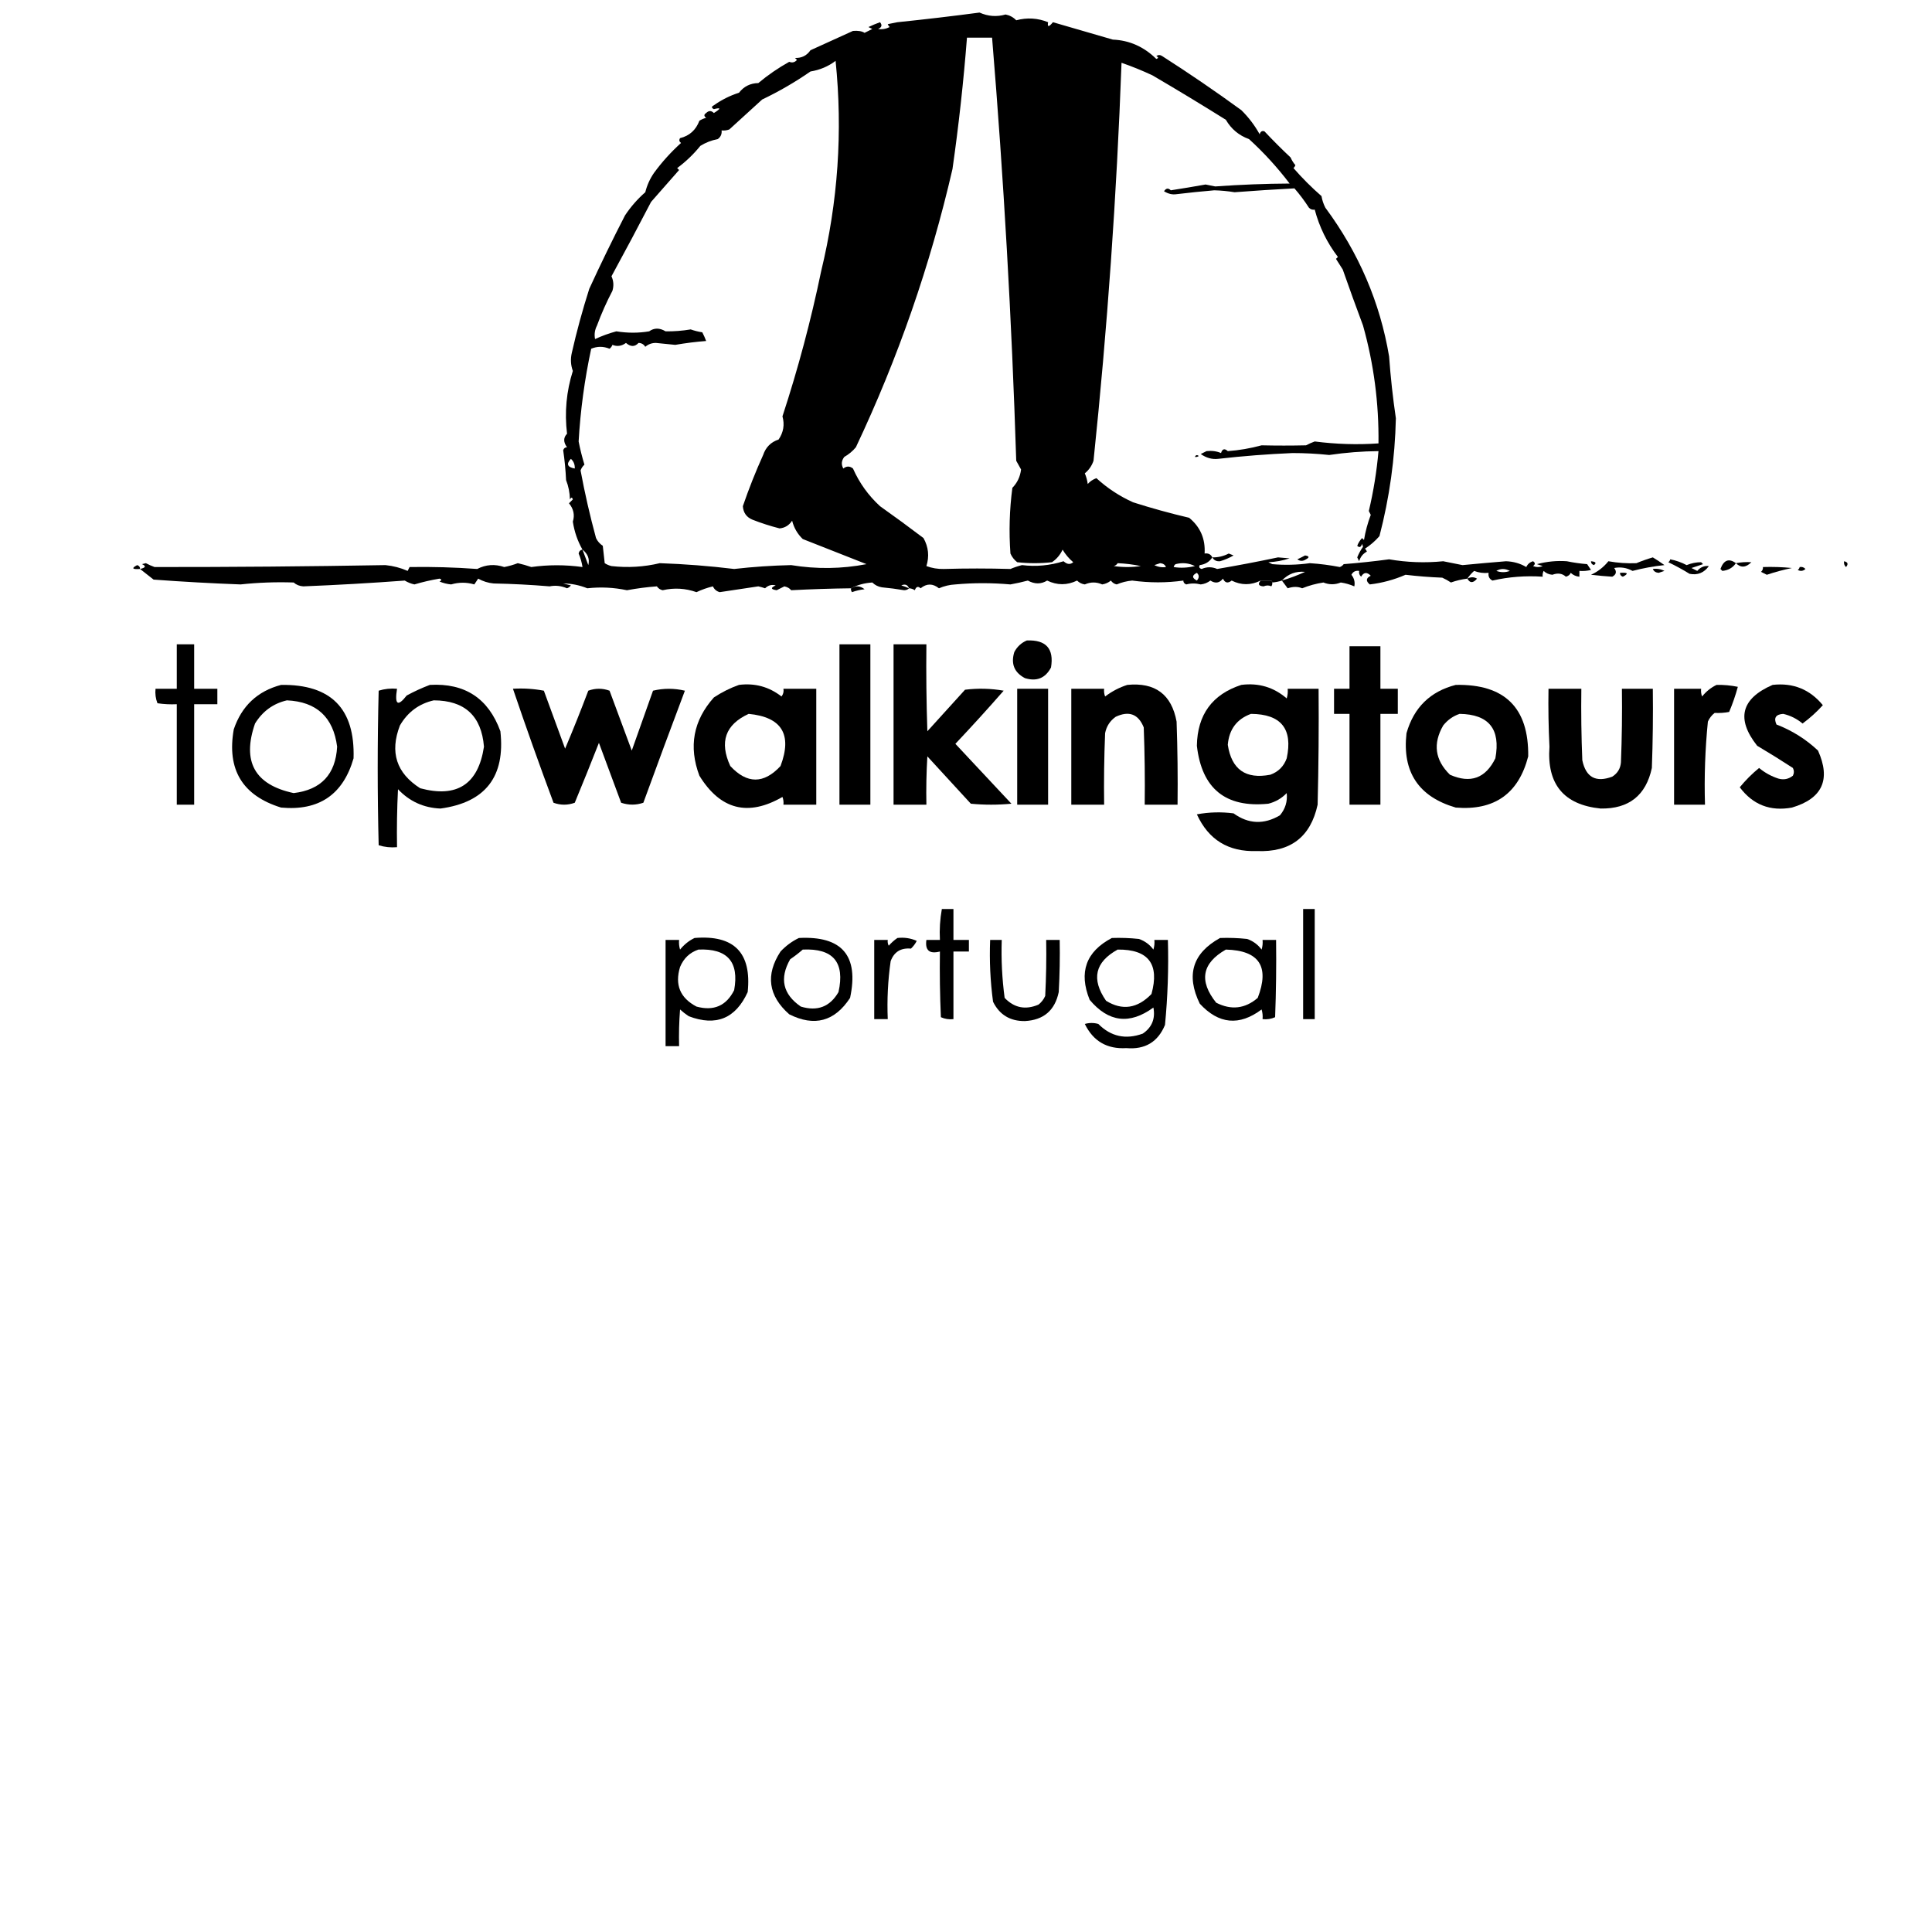
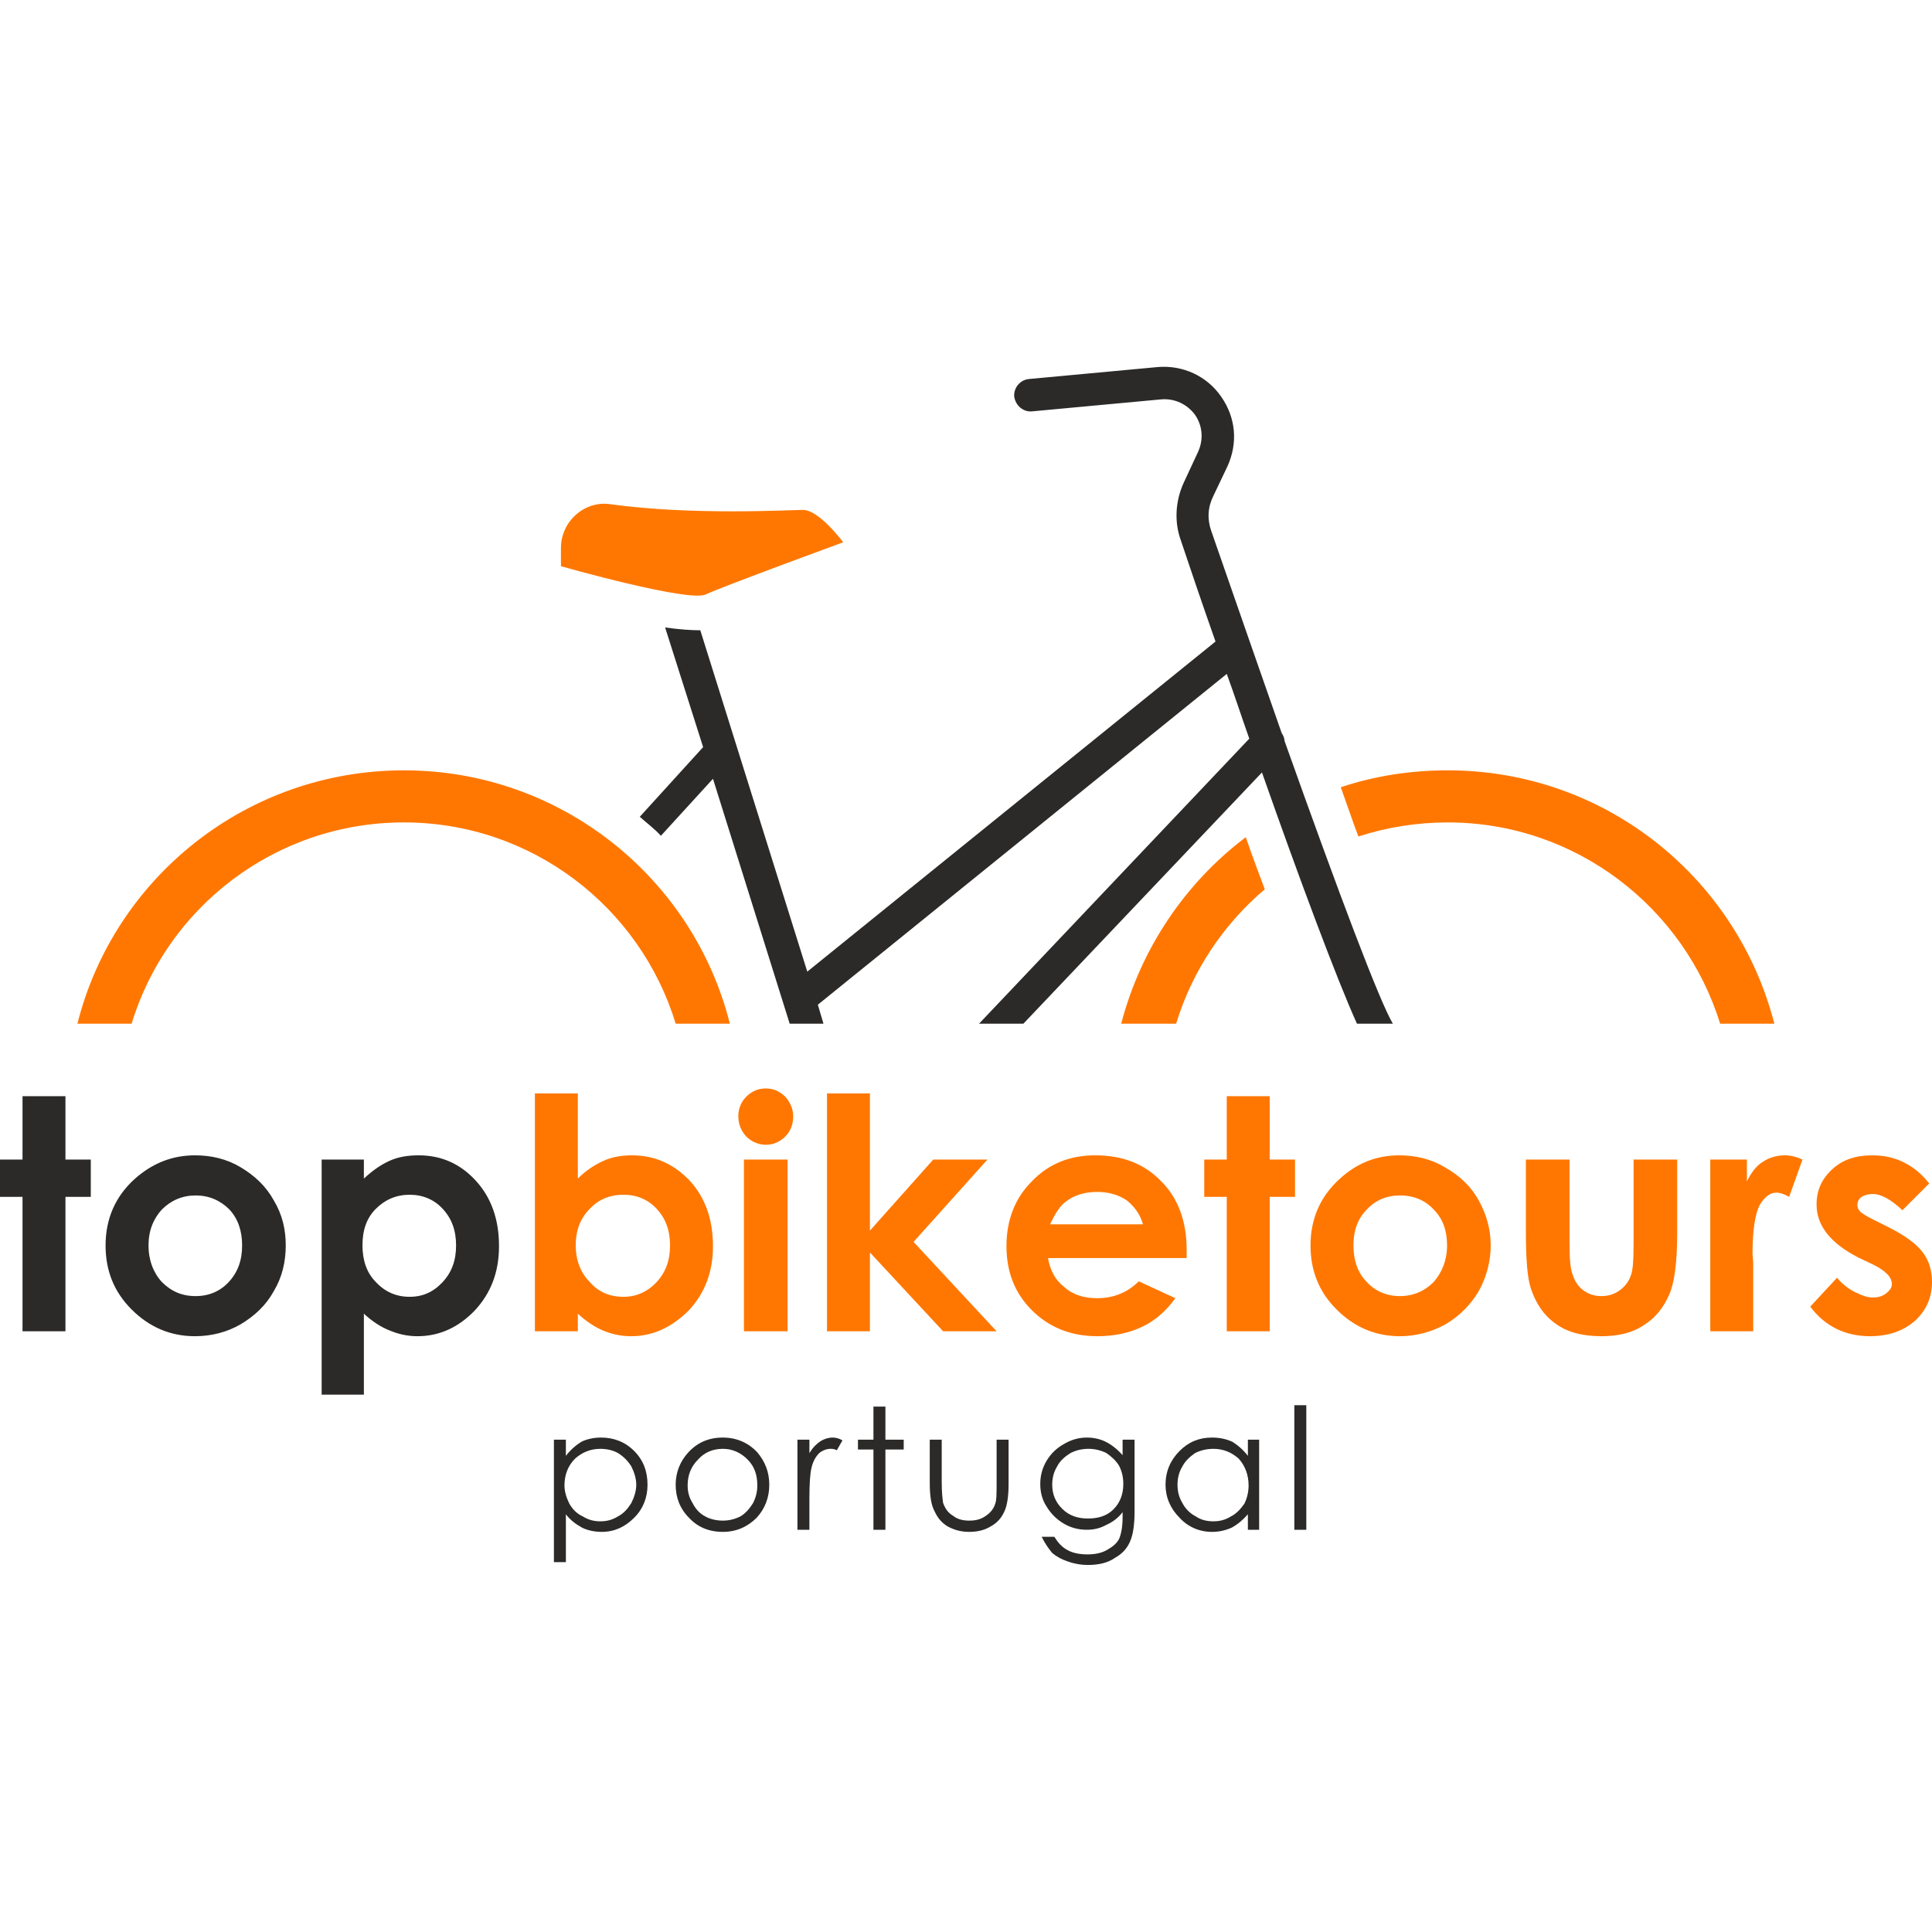
- <svg xmlns="http://www.w3.org/2000/svg" width="1000" height="1000" shape-rendering="geometricPrecision" text-rendering="geometricPrecision" image-rendering="optimizeQuality" fill-rule="evenodd" clip-rule="evenodd">
-   <path fill="currentColor" d="M627.5 288.5c-1.473 2.272-3.64 3.605-6.5 4-.591.983-.257 1.65 1 2 2.646-1.177 5.312-1.177 8 0a811.304 811.304 0 0031.5-6l6 .5a40.23 40.23 0 01-11 2l2 1a86.258 86.258 0 0019.5-.5c5.229.34 10.395 1.007 15.5 2a4.457 4.457 0 002-1.5 421.743 421.743 0 0023.5-2.5 103.216 103.216 0 0028 1l10 2a1513.2 1513.2 0 0122.5-2c3.863.132 7.363 1.132 10.5 3 .7-1.532 1.866-2.532 3.5-3 1.211.774 1.211 1.607 0 2.5 1.667.667 3.333.667 5 0l-3-1c5.176-1.375 10.342-1.875 15.5-1.5a84.8 84.8 0 0010.5 1.5l2 3a18.453 18.453 0 01-6 .5v3c-1.7-.126-3.2-.793-4.5-2-.381.982-1.214 1.648-2.5 2-1.871-1.715-4.204-2.049-7-1-1.82-.149-3.32-.816-4.5-2a4.934 4.934 0 00-.5 3c-8.866-.597-17.533.07-26 2-1.611-.82-2.278-2.154-2-4-2.619.268-5.119-.065-7.5-1-1.388 1.236-2.554 2.569-3.5 4a38.822 38.822 0 00-8.5 2 29.517 29.517 0 00-4.5-2.5 237.946 237.946 0 01-19-1.5 65.292 65.292 0 01-18.5 5c-2.152-1.777-1.985-3.277.5-4.5-1.973-2.015-3.64-1.848-5 .5-.886-.825-1.219-1.825-1-3-1.846-.278-3.18.389-4 2 1.429 1.831 1.929 3.831 1.5 6a27.261 27.261 0 00-7-2c-3.017 1.207-6.017 1.207-9 0a48.734 48.734 0 00-11 3c-2.208-.945-4.708-.945-7.5 0a514.367 514.367 0 01-3-4 20.69 20.69 0 01-5 1c0-.667-.333-1-1-1 .131-.876-.202-1.543-1-2-1.526.494-2.859 1.161-4 2-5.033 2.485-10.033 2.485-15 0-1.946 1.587-3.446 1.254-4.5-1-1.793 2.306-3.96 2.639-6.5 1-1.449 1.117-3.116 1.784-5 2-2.598-.649-5.098-.649-7.5 0-1.011-.392-1.511-1.059-1.5-2-8.674 1.217-17.507 1.217-26.5 0a26.922 26.922 0 00-8 2c-1.261-.259-2.261-.926-3-2a9.201 9.201 0 01-4.5 2c-3-1.333-6-1.333-9 0a6.895 6.895 0 01-4-2c-5.168 2.499-10.335 2.499-15.5 0-3.121 1.933-6.454 1.933-10 0a108.036 108.036 0 01-9 2c-9.66-.858-19.16-.858-28.5 0a24.325 24.325 0 00-8.5 2c-3.19-2.569-6.356-2.569-9.5 0-1.303-1.218-2.303-.885-3 1a5.576 5.576 0 00-3-1c-.597.639-1.43.972-2.5 1a152.043 152.043 0 00-11.5-1.5c-1.941-.304-3.607-1.137-5-2.5-4.095.273-7.762 1.273-11 3-10.327.127-20.66.46-31 1-.76-.989-1.927-1.655-3.5-2l-4 2c-3.063-.435-3.23-1.268-.5-2.5-2.062-.564-3.895-.064-5.5 1.5a27.395 27.395 0 00-3.5-1c-6.683 1.001-13.35 2.001-20 3-1.634-.468-2.8-1.468-3.5-3a43.097 43.097 0 00-8.5 3c-5.759-2.027-11.592-2.36-17.5-1-1.261-.259-2.261-.926-3-2-4.968.351-10.135 1.018-15.5 2-6.826-1.435-13.659-1.768-20.5-1-4.074-1.64-8.241-2.473-12.5-2.5l4 1a4.457 4.457 0 01-2 1.5c-3.015-1.28-6.015-1.613-9-1a453.451 453.451 0 00-29-1.5 19.95 19.95 0 01-8-2.5l-2 3c-3.969-1.174-7.969-1.174-12 0a20.2 20.2 0 01-6-1.5c1.196-.654 1.196-1.154 0-1.5a105.33 105.33 0 00-13 3 16.229 16.229 0 01-5-2 1541.363 1541.363 0 01-52.5 3c-1.981-.129-3.647-.796-5-2a195.067 195.067 0 00-27.5 1 1248.636 1248.636 0 01-45-2.5 481.653 481.653 0 01-7-5.5c2.908-.659 3.242-1.493 1-2.5l2-.5a32.7 32.7 0 004.5 2c39.905.029 79.738-.304 119.5-1 4.037.405 7.87 1.405 11.5 3l1-2a392.958 392.958 0 0135 1c4.463-2.309 9.13-2.642 14-1a41.932 41.932 0 007-2c2.4.544 4.733 1.211 7 2 8.783-1.232 17.617-1.232 26.5 0a28.741 28.741 0 00-2-7c.247-1.213.914-1.88 2-2-2.545-4.466-4.212-9.3-5-14.5 1.063-3.426.396-6.593-2-9.5l2-2c-.346-1.196-.846-1.196-1.5 0-.089-3.528-.756-6.862-2-10a154.652 154.652 0 00-1.5-15.5c.392-1.011 1.059-1.511 2-1.5-1.958-2.637-1.958-4.971 0-7-1.343-11.072-.343-21.905 3-32.5-1.117-3.073-1.284-6.24-.5-9.5 2.463-10.9 5.463-21.9 9-33a925.945 925.945 0 0118.5-38 59.693 59.693 0 0110.5-12 30.446 30.446 0 014.5-10c4.083-5.589 8.75-10.755 14-15.5-.951-.718-1.117-1.55-.5-2.5 4.871-1.2 8.204-4.2 10-9a11.357 11.357 0 013.5-1.5c-1.211-.893-1.211-1.726 0-2.5 1.333-1.333 2.667-1.333 4 0 3.736-2.31 3.736-2.977 0-2-1.333-.667-1.333-1.333 0-2a46.71 46.71 0 0113-6.5c2.521-3.26 5.855-4.927 10-5a102.477 102.477 0 0116-11c1.595.617 2.928.284 4-1l-1-1c3.421.121 6.088-1.212 8-4 7.323-3.328 14.657-6.661 22-10 2.627-.212 4.627.121 6 1l4-2-2-1a66.557 66.557 0 016-2.5c1.239 1.507.905 2.674-1 3.5 2.053.325 4.053-.009 6-1a3.647 3.647 0 01-1-1.5l5-1c14.39-1.484 28.556-3.15 42.5-5 4.4 1.983 8.9 2.316 13.5 1 2.194.454 4.027 1.454 5.5 3 5.624-1.503 11.124-1.17 16.5 1-.485 2.612.349 2.612 2.5 0a6956.81 6956.81 0 0131 9c8.573.358 16.073 3.692 22.5 10 1.196-.346 1.196-.846 0-1.5 1-.667 2-.667 3 0a820.309 820.309 0 0141 28 54.726 54.726 0 019.5 12.5c.423-1.456 1.256-1.956 2.5-1.5A308.222 308.222 0 00668 81.5a15.645 15.645 0 002.5 4 3.647 3.647 0 01-1 1.5c4.5 5.167 9.333 10 14.5 14.5a20.64 20.64 0 002 6c17.327 23.423 28.327 49.089 33 77a426.536 426.536 0 003.5 32c-.463 20.712-3.297 41.045-8.5 61a35.063 35.063 0 01-7.5 6.5c.457.414.791.914 1 1.5-2.035 1.097-3.368 2.763-4 5l-1-2a26.248 26.248 0 013-5.5l-.5-1.5c-.535 1.771-1.369 2.104-2.5 1a12.403 12.403 0 012.5-4l1 1a68.059 68.059 0 013.5-13l-1-2a214.55 214.55 0 005-31c-8.421.071-16.921.738-25.5 2a179.952 179.952 0 00-19-1 541.46 541.46 0 00-38.5 3c-3.132.356-6.132-.478-9-2.5l3-1.5c2.768-.303 5.268.03 7.5 1 .677-2.189 1.844-2.522 3.5-1 5.804-.414 11.637-1.414 17.5-3 7.695.177 15.361.177 23 0a37.138 37.138 0 014.5-2c11.084 1.428 22.084 1.761 33 1 .245-20.816-2.422-41.149-8-61a1467.889 1467.889 0 01-10.5-29l-3.5-5.5 1-1c-5.622-7.361-9.622-15.528-12-24.5-1.175.219-2.175-.114-3-1a86.401 86.401 0 00-7.5-10 1270.288 1270.288 0 00-31 2 76.618 76.618 0 00-10.5-1 592.233 592.233 0 00-19.5 2c-2.138.352-4.304-.148-6.5-1.5 1.036-1.617 2.203-1.784 3.5-.5a801.901 801.901 0 0018-3l5 1c13.231-.94 26.064-1.44 38.5-1.5a170.723 170.723 0 00-21-23c-5.195-1.858-9.195-5.192-12-10a1521.507 1521.507 0 00-38-23 163.288 163.288 0 00-16-6.5 3053.78 3053.78 0 01-14.5 206c-.883 2.602-2.383 4.769-4.5 6.5a20.431 20.431 0 011.5 5.5 10.94 10.94 0 014.5-3c5.611 5.147 11.945 9.314 19 12.5a386.091 386.091 0 0029 8c5.788 4.749 8.454 10.915 8 18.5 1.88-.271 3.213.396 4 2zm-127-269h13a4337.562 4337.562 0 0112.5 219c.85 1.51 1.683 3.01 2.5 4.5-.456 3.734-1.956 6.901-4.5 9.5a166.721 166.721 0 00-1 34 11.532 11.532 0 003.5 4.5c6 .667 12 .667 18 0 2.406-1.622 4.239-3.789 5.5-6.5a25.55 25.55 0 005.5 6.5c-1.522 1.328-3.189 1.162-5-.5-7.05 2.222-14.217 2.889-21.5 2a40.179 40.179 0 00-6 2 595.813 595.813 0 00-34.5 0 24.227 24.227 0 01-9-1.5c1.581-5.022 1.081-9.855-1.5-14.5a859.255 859.255 0 00-22.5-16.5c-6.032-5.53-10.699-12.03-14-19.5-1.667-1.333-3.333-1.333-5 0-1.163-2.05-.996-4.05.5-6a21.53 21.53 0 006-5c21.842-46.191 38.508-94.191 50-144a1069.812 1069.812 0 007.5-68zm-68 12c3.747 36.6 1.247 72.934-7.5 109a690.578 690.578 0 01-20 75c1.198 4.289.531 8.289-2 12-3.974 1.307-6.641 3.974-8 8a302.513 302.513 0 00-10.5 26.5c.235 3.399 1.902 5.732 5 7a118.229 118.229 0 0014 4.5c2.771-.256 4.938-1.59 6.5-4 .936 3.707 2.769 6.874 5.5 9.5l33 13c-12.83 2.481-25.83 2.647-39 .5a324.51 324.51 0 00-29.5 2 447.138 447.138 0 00-38.5-3c-8.203 1.95-16.537 2.45-25 1.5a11.333 11.333 0 01-3.5-1.5l-1-9c-1.556-1.02-2.722-2.353-3.5-4a435.17 435.17 0 01-8-35 7.293 7.293 0 012-3 116.258 116.258 0 01-3-12c.91-16.057 3.076-32.057 6.5-48 3.135-1.299 6.301-1.299 9.5 0a4.457 4.457 0 001.5-2c2.42.988 4.753.655 7-1 2.419 2.094 4.586 2.094 6.5 0 1.529.029 2.696.696 3.5 2 1.574-1.348 3.407-2.014 5.5-2 3.322.345 6.655.679 10 1 5.508-.946 10.841-1.612 16-2a37.138 37.138 0 00-2-4.5 32.444 32.444 0 01-6-1.5 71.524 71.524 0 01-13 1c-3.068-1.859-5.902-1.859-8.5 0-5.515.93-11.182.93-17 0a68.96 68.96 0 00-11 4c-.484-2.413-.15-4.746 1-7a152.453 152.453 0 018-18c.769-2.599.602-5.099-.5-7.5a2204.956 2204.956 0 0020.5-38.5L351.5 88l-1-1a65.337 65.337 0 0012-11.5 26.131 26.131 0 019-3.5c1.537-1.11 2.203-2.61 2-4.5a8.435 8.435 0 004-.5c5.733-5.182 11.4-10.349 17-15.5a179.827 179.827 0 0025-14.5c4.873-.784 9.206-2.617 13-5.5zm-137 206c1.431 1.28 2.098 2.947 2 5-3.851-.679-4.518-2.346-2-5zm6 47c2.796 2.215 3.796 4.881 3 8l-3-8zm277 7c4.034.172 8.034.672 12 1.5a49.226 49.226 0 01-14 0c.916-.278 1.582-.778 2-1.5zm25 2a9.86 9.86 0 01-6-1l3-1c1.53.14 2.53.807 3 2zm4 0c.111-.617.444-1.117 1-1.5 3.533-.903 6.867-.57 10 1-3.802.917-7.468 1.083-11 .5zm167 2c2.193-1.297 4.527-1.297 7 0-2.271.863-4.605.863-7 0zm-111 5c3.247-3.455 7.247-4.955 12-4.5a90.245 90.245 0 01-12 4.5zm-44-4c1.282 1.208 1.282 2.542 0 4-2.625-1.365-2.625-2.698 0-4zm38 4h-5c1.141-.839 2.474-1.506 4-2 .798.457 1.131 1.124 1 2zm-187 4a28.208 28.208 0 00-4-1.5c1.963-.844 3.296-.344 4 1.5z" opacity="1" />
-   <path fill="currentColor" d="M600.5 98.5c1.333.667 1.333.667 0 0z" opacity="1" />
-   <path fill="currentColor" d="M618.5 236.5c.397-1.025 1.063-1.192 2-.5a2.428 2.428 0 01-2 .5z" opacity="1" />
-   <path fill="currentColor" d="M627.5 288.5c2.988.061 5.821-.605 8.5-2l2.5 1a32.5 32.5 0 01-7 3c-1.855.16-3.188-.507-4-2z" opacity="1" />
-   <path fill="currentColor" d="M675.5 287.5c2.205.346 2.372 1.013.5 2-1.578 1.047-3.078 1.047-4.5 0a71.254 71.254 0 004-2z" opacity="1" />
-   <path fill="currentColor" d="M855.5 288.5a77.261 77.261 0 016 4 110.84 110.84 0 00-16.5 3c-3.014-1.65-6.181-2.15-9.5-1.5 1.43 1.88 1.096 3.38-1 4.5-3.654-.23-7.321-.563-11-1 3.531-1.605 6.531-3.938 9-7a66.566 66.566 0 0014.5 1 82.284 82.284 0 018.5-3z" opacity="1" />
-   <path fill="currentColor" d="M864.5 289.5a30.644 30.644 0 018.5 3c2.468-1.003 4.968-1.503 7.5-1.5l1 1-6 2 3 1.5c1.64-1.93 3.64-2.763 6-2.5-2.505 3.5-5.839 4.833-10 4a114.963 114.963 0 00-11-6c.556-.383.889-.883 1-1.5z" opacity="1" />
-   <path fill="currentColor" d="M898.5 291.5c-1.6 2.351-3.933 3.684-7 4l-1-1c1.719-4.654 4.386-5.654 8-3z" opacity="1" />
-   <path fill="currentColor" d="M823.5 290.5c2.483.23 2.983.897 1.5 2-1.03-.336-1.53-1.003-1.5-2z" opacity="1" />
-   <path fill="currentColor" d="M898.5 291.5a31.6 31.6 0 018-.5c-2.817 2.83-5.483 2.997-8 .5z" opacity="1" />
-   <path fill="currentColor" d="M954.5 290.5c1.965.448 2.298 1.448 1 3-.886-.825-1.219-1.825-1-3z" opacity="1" />
-   <path fill="currentColor" d="M72.5 294.5c-4.088.282-4.588-.385-1.5-2 1.03.336 1.53 1.003 1.5 2z" opacity="1" />
-   <path fill="currentColor" d="M912.5 293.5a112.97 112.97 0 0115 .5 112.222 112.222 0 00-13 3.5l-3-1.5c.752-.671 1.086-1.504 1-2.5z" opacity="1" />
-   <path fill="currentColor" d="M931.5 293.5c1.175-.219 2.175.114 3 1-1.223 1.114-2.556 1.281-4 .5.556-.383.889-.883 1-1.5z" opacity="1" />
-   <path fill="currentColor" d="M855.5 294.5a9.86 9.86 0 016 1l-3 1c-1.53-.14-2.53-.807-3-2z" opacity="1" />
-   <path fill="currentColor" d="M838.5 296.5c4.088-.282 4.588.385 1.5 2-1.03-.336-1.53-1.003-1.5-2z" opacity="1" />
-   <path fill="currentColor" d="M759.5 299.5c1.739-.934 3.405-.934 5 0-2.006 2.396-3.672 2.396-5 0z" opacity="1" />
-   <path fill="currentColor" d="M652.5 300.5h5c.667 0 1 .333 1 1a2.428 2.428 0 01-.5 2c-1.13-.614-2.463-.614-4 0-2.578-.182-3.078-1.182-1.5-3z" opacity="1" />
-   <path fill="currentColor" d="M440.5 304.5c2.461-1.474 4.794-1.307 7 .5a26.67 26.67 0 00-6.5 1.5 2.428 2.428 0 01-.5-2z" opacity="1" />
-   <path fill="currentColor" d="M531.5 331.5c9.953-.404 14.12 4.263 12.5 14-2.919 5.525-7.419 7.358-13.5 5.5-5.525-2.919-7.358-7.419-5.5-13.5 1.494-2.814 3.66-4.814 6.5-6z" opacity="1" />
-   <path fill="currentColor" d="M91.5 333.5h9v23h12v8h-12v52h-9v-52a50.464 50.464 0 01-10-.5c-.935-2.381-1.268-4.881-1-7.5h11v-23z" opacity="1" />
-   <path fill="currentColor" d="M434.5 333.5h16v83h-16v-83z" opacity="1" />
-   <path fill="currentColor" d="M462.5 333.5h17c-.167 15.004 0 30.004.5 45l19.5-21.5a67.229 67.229 0 0120 .5 971.09 971.09 0 01-25 27.5l29 31c-7 .667-14 .667-21 0L480 391.5c-.5 8.327-.666 16.66-.5 25h-17v-83z" opacity="1" />
-   <path fill="currentColor" d="M698.5 334.5h16v22h9v13h-9v47h-16v-47h-8v-13h8v-22z" opacity="1" />
-   <path fill="currentColor" d="M145.5 354.5c25.808-.359 38.308 12.308 37.5 38-5.416 18.799-17.916 27.299-37.5 25.5-20.017-6.185-28.184-19.685-24.5-40.5 4.112-12.115 12.279-19.781 24.5-23zm3 8c15.355.686 24.022 8.686 26 24-.801 14.3-8.301 22.3-22.5 24-20.158-4.306-26.825-16.306-20-36 3.927-6.361 9.427-10.361 16.5-12z" opacity="1" />
-   <path fill="currentColor" d="M222.5 354.5c18.136-1.024 30.303 6.976 36.5 24 2.603 23.492-7.731 36.826-31 40-8.701-.351-16.034-3.684-22-10-.5 9.994-.666 19.994-.5 30-3.277.284-6.443-.049-9.5-1a1599.45 1599.45 0 010-80c3.057-.951 6.223-1.284 9.5-1-1.311 8.299.356 9.466 5 3.5a94.836 94.836 0 0112-5.5zm2 8c16.046.047 24.713 8.047 26 24-2.957 19.452-13.957 26.618-33 21.5-12.341-7.838-15.841-18.671-10.5-32.5 4.01-6.909 9.844-11.242 17.5-13z" opacity="1" />
-   <path fill="currentColor" d="M382.5 354.5c8.221-1.034 15.554.966 22 6 .929-1.189 1.262-2.522 1-4h17v60h-17a8.43 8.43 0 00-.5-4c-17.822 10.286-32.155 6.619-43-11-5.66-15.058-3.16-28.558 7.5-40.5 4.157-2.745 8.49-4.912 13-6.5zm5 15c17.166 1.644 22.666 10.644 16.5 27-8.667 9.333-17.333 9.333-26 0-5.746-12.455-2.579-21.455 9.5-27z" opacity="1" />
-   <path fill="currentColor" d="M583.5 354.5c14.401-1.418 22.901 4.915 25.5 19 .5 14.329.667 28.663.5 43h-17c.167-13.337 0-26.671-.5-40-2.779-6.896-7.613-8.729-14.5-5.5-2.967 2.1-4.8 4.934-5.5 8.5a684.346 684.346 0 00-.5 37h-17v-60h17a8.43 8.43 0 00.5 4c3.575-2.702 7.408-4.702 11.5-6z" opacity="1" />
-   <path fill="currentColor" d="M642.5 354.5c8.938-1.143 16.772 1.19 23.5 7a12.93 12.93 0 00.5-5h16c.167 20.003 0 40.003-.5 60-3.626 16.755-14.126 24.755-31.5 24-14.641.52-24.974-5.813-31-19a60.713 60.713 0 0119-.5c7.703 5.555 15.703 5.888 24 1 2.794-3.344 3.961-7.177 3.5-11.5-2.626 2.731-5.793 4.564-9.5 5.5-22.125 2.218-34.458-7.782-37-30 .277-16.084 7.943-26.584 23-31.5zm5 15c15.608.106 21.775 7.773 18.5 23-1.5 4.167-4.333 7-8.5 8.5-12.721 2.443-20.054-2.724-22-15.5.686-7.996 4.686-13.329 12-16z" opacity="1" />
-   <path fill="currentColor" d="M753.5 354.5c25.324-.509 37.824 11.825 37.5 37-4.987 19.305-17.487 28.138-37.5 26.5-19.268-5.616-27.768-18.449-25.5-38.5 3.781-13.282 12.281-21.615 25.5-25zm2 15c15.133.213 21.3 7.879 18.5 23-5.071 10.358-12.904 13.191-23.5 8.5-7.76-7.575-8.926-16.075-3.5-25.5 2.322-2.895 5.155-4.895 8.5-6z" opacity="1" />
-   <path fill="currentColor" d="M888.5 354.5a49.369 49.369 0 0111 1 100.103 100.103 0 01-4.5 13c-2.405.464-4.905.631-7.5.5a11.532 11.532 0 00-3.5 4.5 331.583 331.583 0 00-1.5 43h-16v-60h14a8.43 8.43 0 00.5 4c2.114-2.621 4.614-4.621 7.5-6z" opacity="1" />
-   <path fill="currentColor" d="M917.5 354.5c10.598-1.199 19.265 2.301 26 10.5a70.352 70.352 0 01-10.5 9.5c-2.912-2.456-6.245-4.123-10-5-3.869.25-5.036 2.083-3.5 5.5 8.094 3.124 15.26 7.624 21.5 13.5 6.742 15.014 2.242 24.848-13.5 29.5-11.218 2.053-20.218-1.447-27-10.5 3-3.667 6.333-7 10-10a29.996 29.996 0 0010 5.5c2.757.782 5.257.282 7.5-1.5.667-1.333.667-2.667 0-4a524.024 524.024 0 00-18.5-11.5c-10.977-13.909-8.31-24.409 8-31.5z" opacity="1" />
-   <path fill="currentColor" d="M265.5 356.5a64.873 64.873 0 0116 1l11 30a819.868 819.868 0 0012-30c3.667-1.333 7.333-1.333 11 0l11.5 31 11-31c5.446-1.306 10.946-1.306 16.5 0a6030.927 6030.927 0 00-21.5 58c-3.786 1.295-7.62 1.295-11.5 0l-11.5-31a1766.986 1766.986 0 01-12.5 31c-3.667 1.333-7.333 1.333-11 0a2129.282 2129.282 0 01-21-59z" opacity="1" />
-   <path fill="currentColor" d="M526.5 356.5h16v60h-16v-60z" opacity="1" />
-   <path fill="currentColor" d="M801.5 356.5h17c-.167 12.338 0 24.671.5 37 1.848 8.841 7.015 11.674 15.5 8.5 2.768-1.762 4.268-4.262 4.5-7.5.5-12.662.667-25.329.5-38h16a840.27 840.27 0 01-.5 41c-3.055 14.217-11.889 21.217-26.5 21-19.086-1.935-27.919-12.602-26.5-32-.5-9.994-.666-19.994-.5-30z" opacity="1" />
-   <path fill="currentColor" d="M487.5 470.5h6v16h8v6h-8v35c-2.292.256-4.459-.077-6.5-1a577.896 577.896 0 01-.5-34c-5.431 1.406-7.765-.594-7-6h7a69.302 69.302 0 011-16z" opacity="1" />
-   <path fill="currentColor" d="M674.5 470.5h6v57h-6v-57z" opacity="1" />
-   <path fill="currentColor" d="M359.5 485.5c20.46-1.707 29.627 7.626 27.5 28-6.242 13.704-16.409 17.87-30.5 12.5a36.078 36.078 0 01-4.5-3.5c-.5 6.325-.666 12.658-.5 19h-7v-55h7a12.93 12.93 0 00.5 5c2.114-2.621 4.614-4.621 7.5-6zm2 6c14.99-.661 21.156 6.339 18.5 21-4.064 8.11-10.564 10.943-19.5 8.5-8.477-4.457-11.31-11.29-8.5-20.5 1.871-4.494 5.038-7.494 9.5-9z" opacity="1" />
-   <path fill="currentColor" d="M413.5 485.5c22.326-1.175 31.159 9.158 26.5 31-7.965 12.21-18.465 15.044-31.5 8.5-10.857-9.602-12.357-20.436-4.5-32.5 2.79-2.965 5.957-5.298 9.5-7zm2 6c15.758-.741 21.925 6.592 18.5 22-4.395 7.603-10.895 10.103-19.5 7.5-9.31-6.413-11.144-14.58-5.5-24.5a63.382 63.382 0 006.5-5z" opacity="1" />
-   <path fill="currentColor" d="M464.5 485.5c3.548-.405 6.881.095 10 1.5a13.92 13.92 0 01-3 4c-5.237-.472-8.737 1.695-10.5 6.5a162.766 162.766 0 00-1.5 30h-7v-41h7a4.934 4.934 0 00.5 3c1.397-1.57 2.897-2.904 4.5-4z" opacity="1" />
-   <path fill="currentColor" d="M575.5 485.5a98.432 98.432 0 0114 .5c3.062 1.061 5.562 2.894 7.5 5.5a12.93 12.93 0 00.5-5h7a353.706 353.706 0 01-1.5 44c-3.656 8.835-10.323 12.835-20 12-9.985.594-17.151-3.573-21.5-12.5a12.494 12.494 0 017 0c6.506 6.541 14.173 8.208 23 5 4.749-3.233 6.582-7.733 5.5-13.5-12.258 8.971-23.258 7.638-33-4-5.744-14.277-1.911-24.943 11.5-32zm3 6c15.93-.167 21.763 7.499 17.5 23-7.271 7.514-15.104 8.681-23.5 3.5-7.761-11.191-5.761-20.024 6-26.5z" opacity="1" />
-   <path fill="currentColor" d="M631.5 485.5a98.432 98.432 0 0114 .5c3.062 1.061 5.562 2.894 7.5 5.5a12.93 12.93 0 00.5-5h7c.167 13.337 0 26.671-.5 40-2.041.923-4.208 1.256-6.5 1a12.93 12.93 0 00-.5-5c-11.527 8.643-22.194 7.643-32-3-7.226-14.816-3.726-26.15 10.5-34zm3 6c17.257.439 22.757 8.773 16.5 25-6.541 5.626-13.708 6.46-21.5 2.5-9.038-11.282-7.371-20.449 5-27.5z" opacity="1" />
-   <path fill="currentColor" d="M512.5 486.5h6c-.331 10.05.169 20.05 1.5 30 4.947 5.185 10.781 6.351 17.5 3.5a11.532 11.532 0 003.5-4.5c.5-9.661.666-19.328.5-29h7c.166 9.006 0 18.006-.5 27-1.983 9.482-7.816 14.482-17.5 15-7.669.089-13.169-3.245-16.5-10a183.938 183.938 0 01-1.5-32z" opacity="1" />
+ <svg xmlns="http://www.w3.org/2000/svg" xml:space="preserve" width="253.754mm" height="253.754mm" version="1.1" style="shape-rendering:geometricPrecision; text-rendering:geometricPrecision; image-rendering:optimizeQuality; fill-rule:evenodd; clip-rule:evenodd" viewBox="0 0 2745 1702">
+   <defs>
+     <style type="text/css">
+             
+             .fil0 {
+                 fill: #2B2A29;
+                 fill-rule: nonzero
+             }
+ 
+             .fil1 {
+                 fill: #FF7700;
+                 fill-rule: nonzero
+             }
+             
+         </style>
+   </defs>
+   <g id="Camada_x0020_1">
+     <g id="_1648026960">
+       <g>
+         <path class="fil0" d="M787 1524l17 0 0 23c6,-8 14,-15 22,-20 8,-4 18,-6 28,-6 18,0 34,6 47,19 13,13 19,29 19,48 0,18 -6,34 -19,47 -13,13 -28,20 -46,20 -10,0 -20,-2 -28,-6 -9,-5 -17,-11 -23,-19l0 68 -17 0 0 -174zm66 13c-14,0 -26,5 -36,14 -10,10 -15,23 -15,38 0,9 3,18 7,26 4,7 10,14 19,18 8,5 16,7 25,7 9,0 17,-2 25,-7 8,-4 14,-11 19,-19 4,-8 7,-17 7,-26 0,-9 -3,-18 -7,-26 -5,-8 -11,-14 -19,-19 -7,-4 -16,-6 -25,-6zm174 -16c19,0 36,7 49,21 11,13 17,28 17,46 0,18 -6,34 -18,47 -13,13 -29,20 -48,20 -20,0 -36,-7 -48,-20 -13,-13 -19,-29 -19,-47 0,-17 6,-33 18,-46 13,-14 29,-21 49,-21zm0 16c-14,0 -26,5 -35,15 -10,10 -15,22 -15,37 0,9 2,17 7,25 4,8 10,15 18,19 7,4 16,6 25,6 9,0 17,-2 25,-6 7,-4 13,-11 18,-19 4,-8 6,-16 6,-25 0,-15 -4,-27 -14,-37 -10,-10 -22,-15 -35,-15zm106 -13l17 0 0 19c5,-8 10,-13 16,-17 5,-3 11,-5 17,-5 4,0 9,1 14,4l-8 14c-4,-2 -7,-2 -9,-2 -5,0 -11,2 -16,6 -5,5 -9,12 -11,21 -2,8 -3,22 -3,45l0 43 -17 0 0 -128zm108 -47l17 0 0 47 26 0 0 14 -26 0 0 114 -17 0 0 -114 -22 0 0 -14 22 0 0 -47zm80 47l17 0 0 60c0,14 1,24 2,30 3,8 7,14 14,18 6,5 14,7 23,7 10,0 17,-2 24,-7 6,-4 11,-10 13,-17 2,-5 2,-15 2,-31l0 -60 17 0 0 63c0,17 -2,31 -6,39 -4,9 -10,16 -19,21 -8,5 -18,8 -31,8 -12,0 -22,-3 -31,-8 -8,-5 -14,-12 -18,-21 -5,-9 -7,-22 -7,-41l0 -61zm274 0l17 0 0 102c0,18 -2,31 -5,39 -4,12 -12,21 -23,27 -10,7 -23,10 -38,10 -11,0 -21,-2 -29,-5 -9,-3 -16,-7 -22,-12 -5,-6 -10,-13 -15,-23l18 0c5,8 11,15 19,19 7,4 17,6 28,6 11,0 21,-2 29,-7 7,-4 13,-9 16,-15 3,-7 5,-17 5,-31l0 -7c-6,8 -14,14 -23,18 -9,5 -18,7 -28,7 -12,0 -23,-3 -33,-9 -10,-6 -18,-14 -24,-24 -6,-9 -9,-20 -9,-32 0,-12 3,-23 9,-33 6,-10 14,-18 25,-24 10,-6 21,-9 32,-9 10,0 19,2 27,6 8,4 16,10 24,19l0 -22zm-48 13c-10,0 -18,2 -26,6 -8,5 -15,11 -19,19 -5,8 -7,17 -7,26 0,14 5,25 14,34 10,10 22,14 37,14 15,0 27,-4 36,-13 9,-9 14,-21 14,-36 0,-10 -2,-18 -6,-26 -5,-8 -11,-13 -18,-18 -8,-4 -17,-6 -25,-6zm242 -13l0 128 -16 0 0 -22c-7,8 -14,14 -23,19 -9,4 -18,6 -28,6 -18,0 -34,-7 -46,-20 -13,-13 -20,-29 -20,-47 0,-19 7,-35 20,-48 13,-13 28,-19 46,-19 11,0 20,2 29,6 8,5 16,12 22,20l0 -23 16 0zm-65 13c-9,0 -18,2 -26,6 -7,5 -14,11 -18,19 -5,8 -7,17 -7,26 0,9 2,18 7,26 4,8 11,15 19,19 7,5 16,7 25,7 9,0 17,-2 25,-7 8,-4 14,-11 19,-18 4,-8 6,-17 6,-26 0,-15 -5,-28 -14,-38 -10,-9 -22,-14 -36,-14zm115 -62l17 0 0 177 -17 0 0 -177z" />
+         <path class="fil0" d="M32 1036l61 0 0 90 36 0 0 53 -36 0 0 191 -61 0 0 -191 -32 0 0 -53 32 0 0 -90zm245 84c23,0 45,5 65,17 20,12 36,27 47,47 12,20 17,41 17,64 0,23 -5,45 -17,65 -11,20 -27,35 -47,47 -19,11 -41,17 -65,17 -35,0 -65,-13 -90,-38 -25,-25 -37,-55 -37,-91 0,-38 14,-70 42,-95 25,-22 53,-33 85,-33zm1 57c-19,0 -35,7 -48,20 -12,13 -19,30 -19,51 0,21 7,39 19,52 13,13 28,20 48,20 19,0 35,-7 47,-20 13,-14 19,-31 19,-52 0,-21 -6,-38 -18,-51 -13,-13 -29,-20 -48,-20zm239 -51l0 27c12,-11 23,-19 36,-25 13,-6 27,-8 42,-8 32,0 59,12 81,36 22,24 33,55 33,93 0,36 -11,66 -34,91 -23,24 -50,37 -82,37 -14,0 -27,-3 -39,-8 -13,-5 -25,-13 -37,-24l0 115 -60 0 0 -334 60 0zm65 50c-19,0 -35,7 -48,20 -13,13 -19,30 -19,52 0,21 6,39 19,52 13,14 29,21 48,21 19,0 34,-7 47,-21 13,-14 19,-31 19,-52 0,-21 -6,-38 -19,-52 -12,-13 -28,-20 -47,-20z" />
+         <path class="fil1" d="M821 1032l0 121c11,-11 23,-19 36,-25 13,-6 27,-8 41,-8 32,0 59,12 82,36 22,24 33,55 33,93 0,36 -11,66 -34,91 -24,24 -51,37 -82,37 -15,0 -28,-3 -40,-8 -12,-5 -24,-13 -36,-24l0 25 -61 0 0 -338 61 0zm65 144c-20,0 -36,7 -48,20 -13,13 -20,30 -20,52 0,21 7,39 20,52 12,14 28,21 48,21 18,0 34,-7 47,-21 13,-14 19,-31 19,-52 0,-21 -6,-38 -19,-52 -12,-13 -28,-20 -47,-20zm202 -151c11,0 20,4 28,12 7,8 11,17 11,28 0,11 -4,21 -11,28 -8,8 -17,12 -28,12 -10,0 -20,-4 -28,-12 -7,-8 -11,-17 -11,-29 0,-10 4,-20 11,-27 8,-8 17,-12 28,-12zm-31 101l62 0 0 244 -62 0 0 -244zm118 -94l61 0 0 195 90 -101 77 0 -105 117 118 127 -76 0 -104 -112 0 112 -61 0 0 -338zm511 234l-197 0c3,17 10,31 23,41 12,11 28,16 47,16 23,0 43,-8 59,-24l52 24c-13,18 -29,32 -46,40 -18,9 -40,14 -65,14 -38,0 -69,-13 -93,-37 -24,-24 -36,-54 -36,-91 0,-37 12,-68 36,-92 24,-25 54,-37 90,-37 39,0 70,12 94,37 24,24 36,57 36,97l0 12zm-62 -48c-4,-14 -12,-25 -23,-34 -12,-8 -26,-12 -42,-12 -17,0 -32,4 -45,14 -8,6 -15,17 -22,32l132 0zm119 -182l61 0 0 90 36 0 0 53 -36 0 0 191 -61 0 0 -191 -32 0 0 -53 32 0 0 -90zm245 84c23,0 45,5 65,17 21,12 37,27 48,47 11,20 17,41 17,64 0,23 -6,45 -17,65 -12,20 -27,35 -47,47 -20,11 -42,17 -65,17 -35,0 -65,-13 -90,-38 -25,-25 -37,-55 -37,-91 0,-38 14,-70 42,-95 24,-22 52,-33 84,-33zm1 57c-19,0 -35,7 -47,20 -13,13 -19,30 -19,51 0,21 6,39 19,52 12,13 28,20 47,20 19,0 35,-7 48,-20 12,-14 19,-31 19,-52 0,-21 -6,-38 -19,-51 -12,-13 -28,-20 -48,-20zm179 -51l62 0 0 118c0,23 1,38 5,47 3,9 8,16 15,21 7,5 15,8 25,8 11,0 19,-3 26,-8 7,-5 13,-12 16,-21 3,-7 4,-22 4,-45l0 -120 62 0 0 104c0,42 -4,71 -11,87 -8,19 -20,34 -36,44 -16,11 -36,16 -61,16 -27,0 -49,-6 -65,-18 -17,-12 -28,-29 -35,-50 -5,-15 -7,-42 -7,-81l0 -102zm262 0l52 0 0 31c6,-12 13,-22 23,-28 9,-6 20,-9 31,-9 8,0 16,2 25,6l-19 53c-7,-4 -13,-6 -18,-6 -9,0 -17,6 -24,18 -6,12 -10,34 -10,69l1 12 0 98 -61 0 0 -244zm311 34l-38 38c-16,-15 -30,-23 -42,-23 -7,0 -13,2 -16,4 -4,3 -6,7 -6,11 0,4 1,7 4,10 2,2 8,6 18,11l22 11c24,12 40,24 49,36 9,12 13,26 13,42 0,22 -8,40 -24,55 -16,14 -37,22 -64,22 -35,0 -64,-14 -85,-42l38 -41c7,8 15,15 25,20 10,5 18,8 26,8 8,0 14,-2 19,-6 5,-4 8,-8 8,-13 0,-10 -9,-19 -27,-28l-21 -10c-39,-20 -59,-45 -59,-75 0,-20 7,-36 22,-50 15,-14 34,-20 57,-20 16,0 31,3 45,10 14,7 26,17 36,30z" />
+       </g>
+       <path class="fil1" d="M187 933c50,-165 204,-286 387,-286 182,0 336,121 386,286l77 0c-52,-207 -240,-360 -463,-360 -224,0 -412,153 -464,360l77 0z" />
+       <path class="fil0" d="M1466 63l183 -17c20,-2 38,7 49,22 11,16 12,36 4,53l-20 43c-12,26 -14,56 -4,83 13,39 30,89 49,143l-580 469 -152 -485c-12,0 -29,-1 -50,-4l54 170 -90 99c10,9 21,17 30,27l74 -81 109 348 48 0 -8 -27 581 -470c11,30 21,61 32,92l-384 405 63 0 339 -357c52,148 106,293 135,357l51 0c-19,-32 -75,-180 -154,-402 0,-4 -2,-8 -4,-11 -30,-86 -64,-183 -100,-287 -6,-17 -5,-34 3,-50l20 -42c15,-33 12,-69 -9,-99 -20,-29 -54,-45 -90,-42l-183 17c-12,1 -22,12 -21,25 2,13 13,22 25,21z" />
+       <path class="fil1" d="M797 257l0 26c0,0 183,52 206,40 23,-11 195,-74 195,-74 0,0 -34,-46 -57,-46 -19,0 -157,8 -273,-8 -37,-6 -71,24 -71,62z" />
+       <path class="fil1" d="M2521 933l-77 0c-51,-165 -205,-286 -387,-286 -44,0 -87,7 -127,20 -8,-21 -16,-45 -25,-70 48,-16 99,-24 152,-24 224,0 411,153 464,360z" />
+       <path class="fil1" d="M1770 668c9,26 18,50 27,74 -59,50 -103,116 -126,191l-78 0c28,-107 91,-200 177,-265z" />
+     </g>
+   </g>
</svg>
